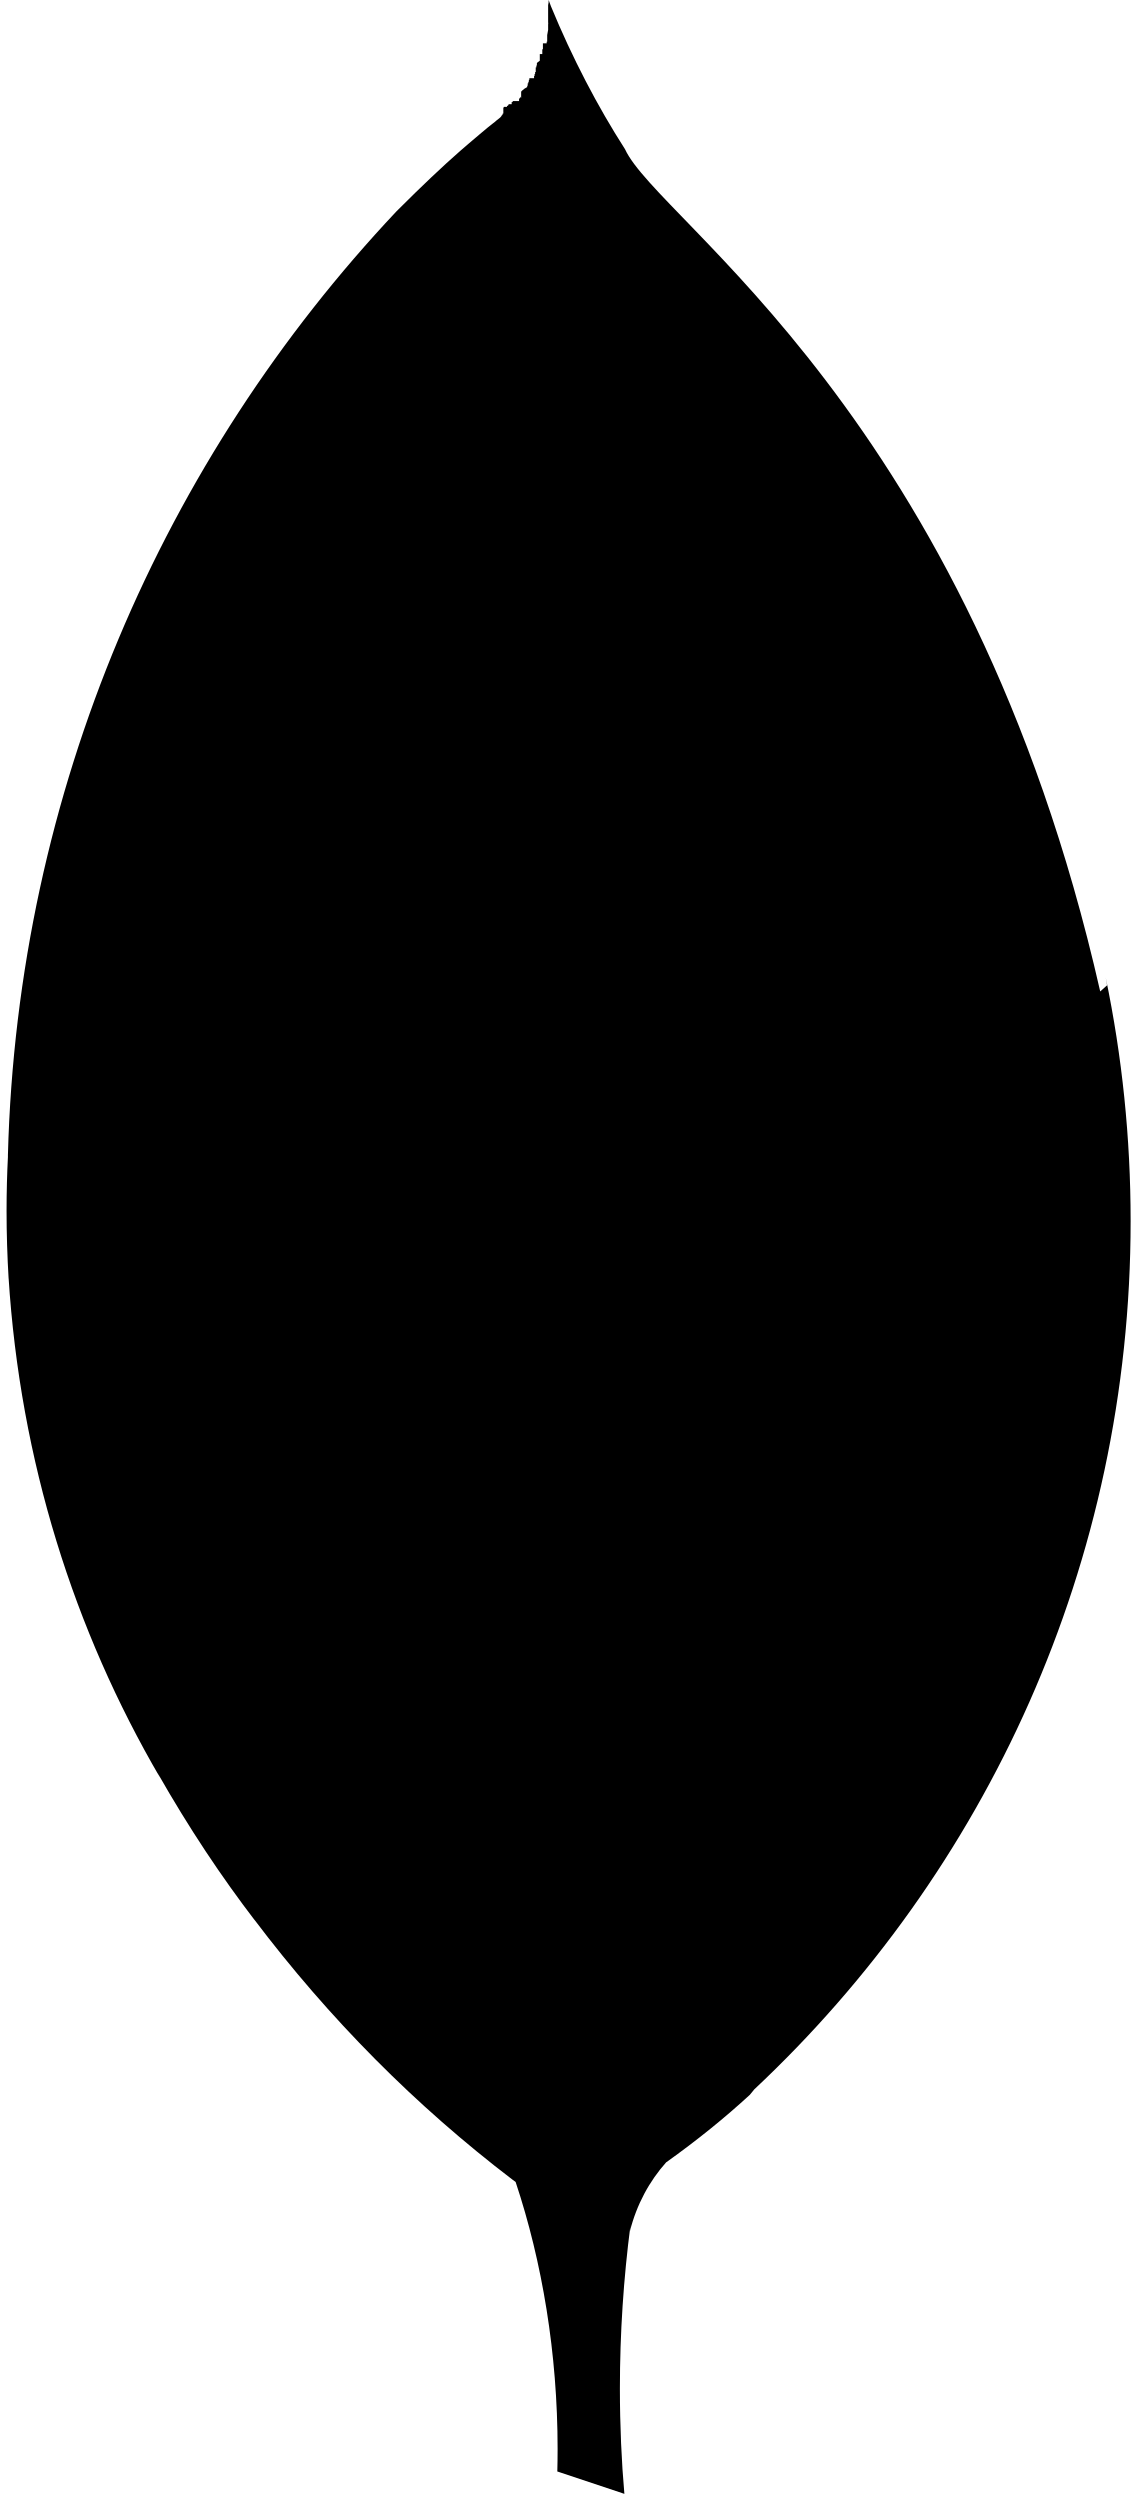
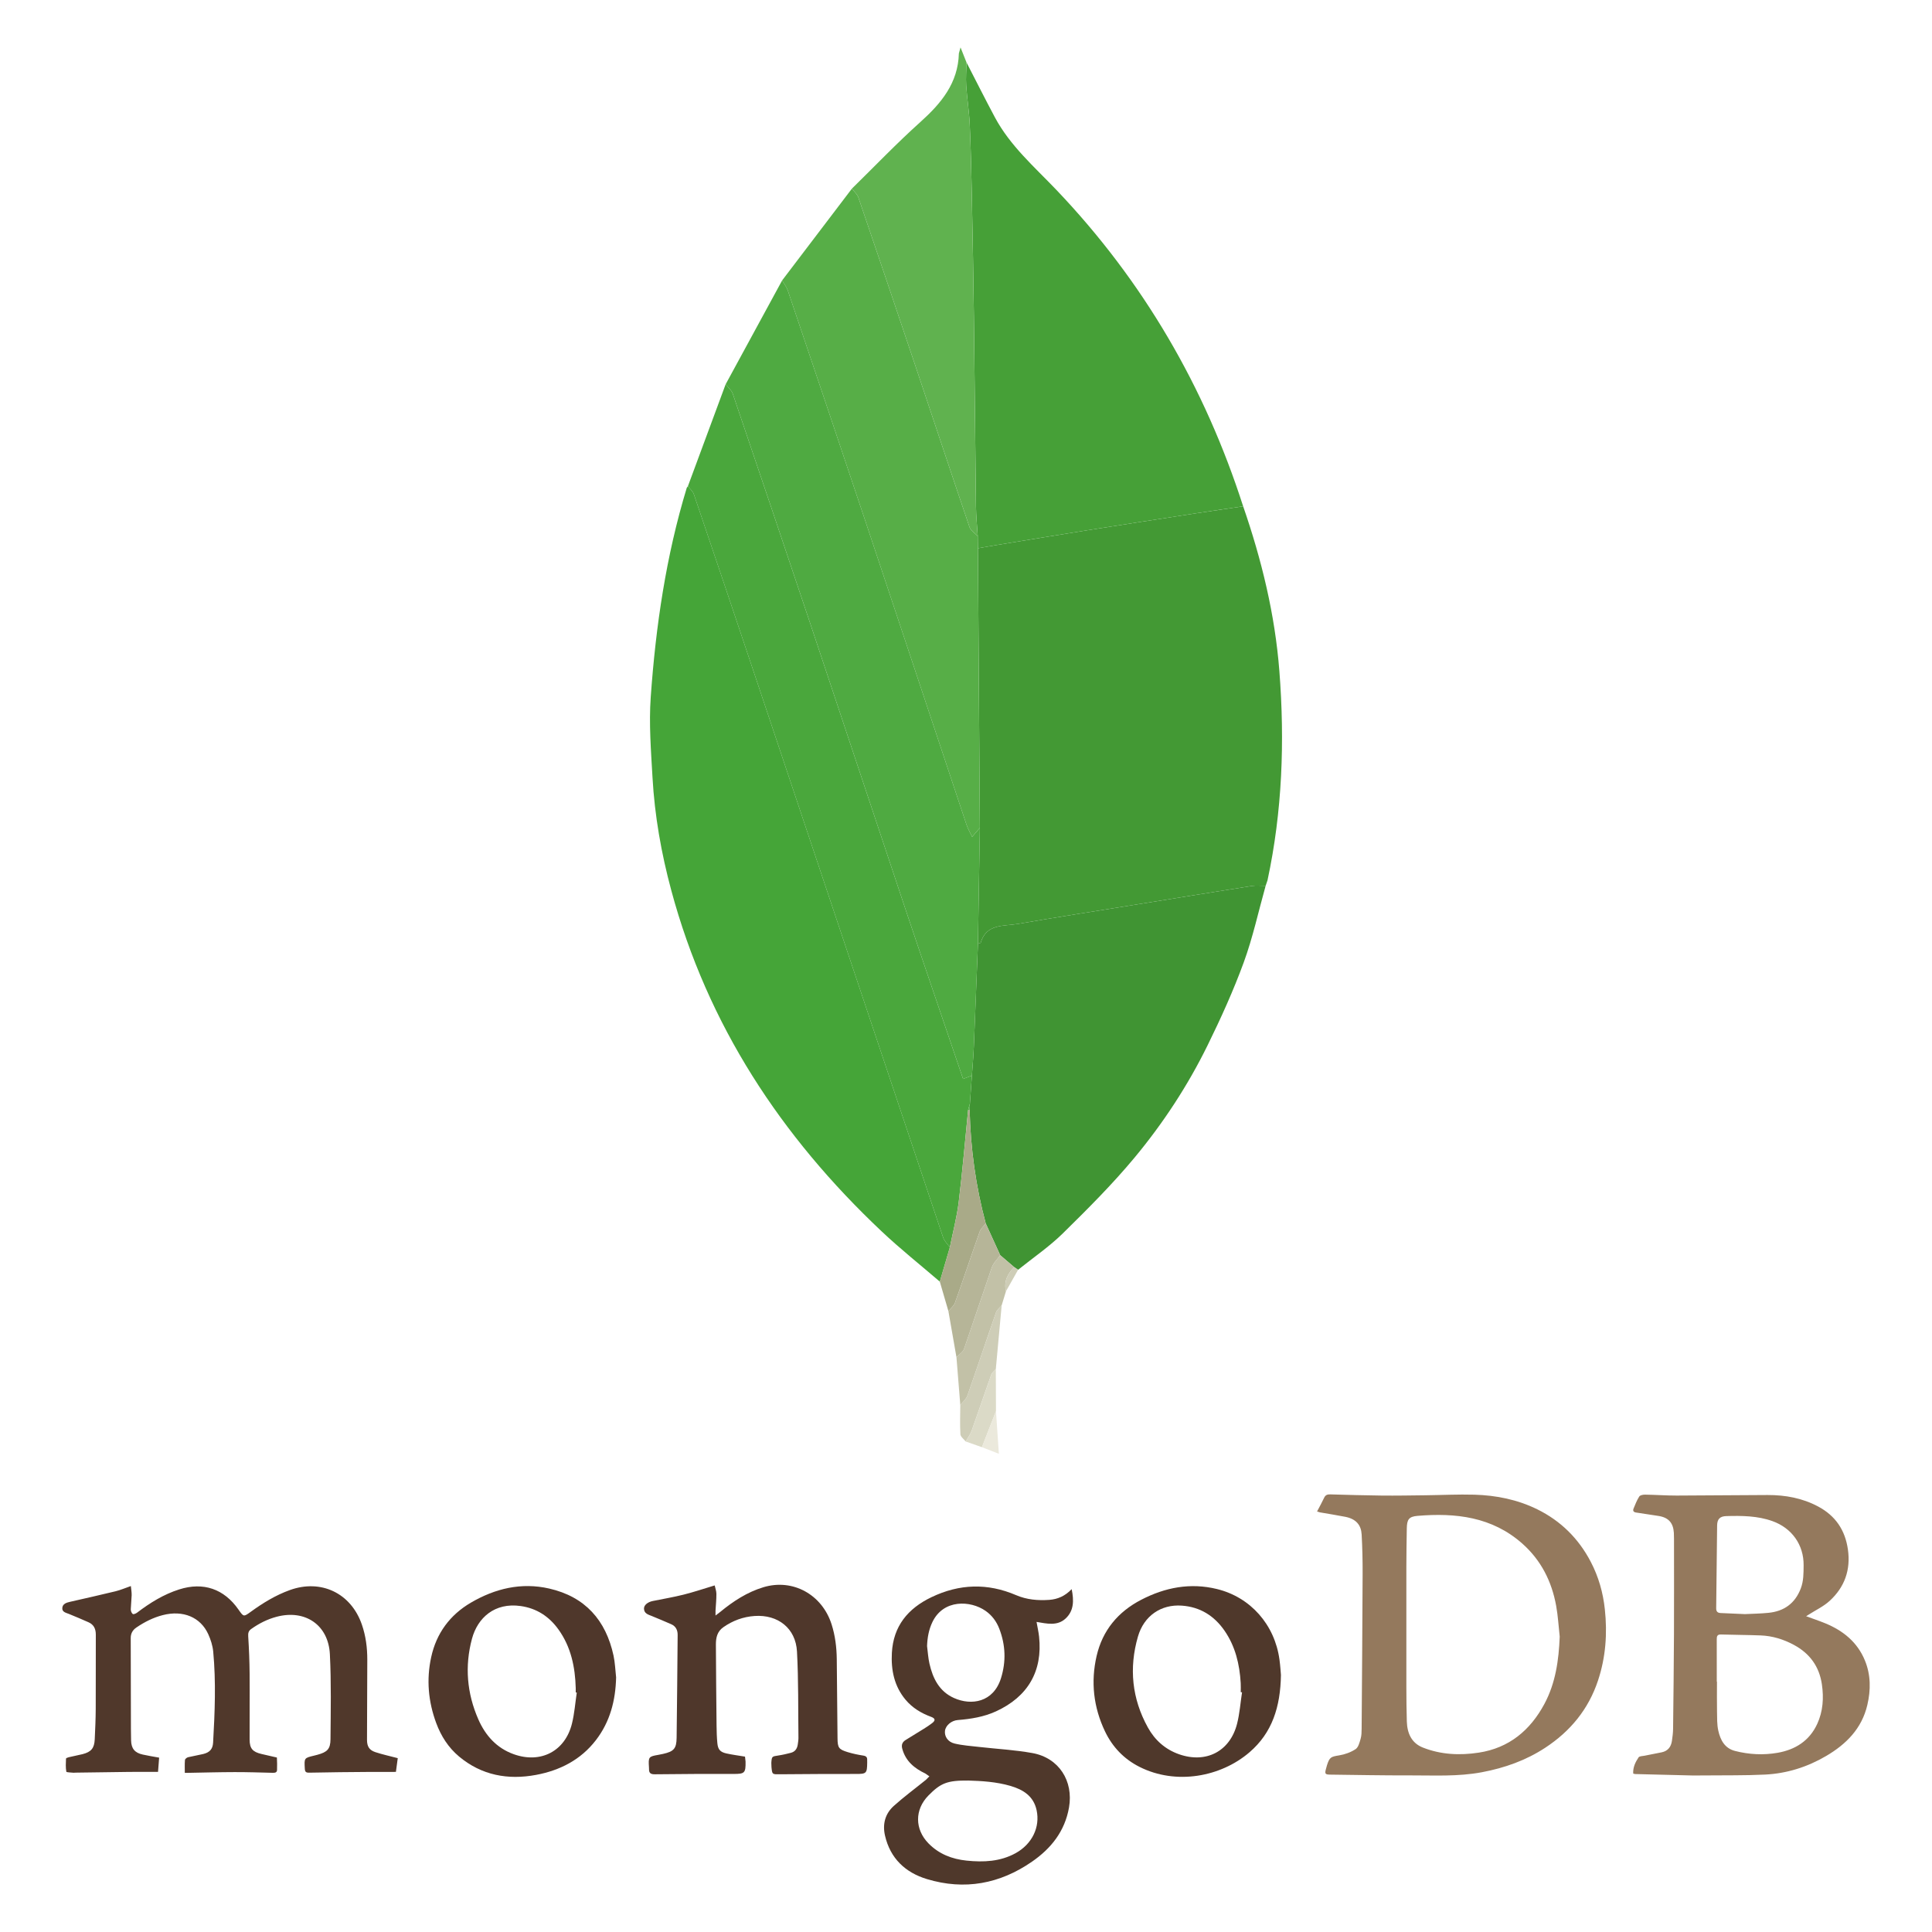
- <svg xmlns="http://www.w3.org/2000/svg" viewBox="0 0 11 24">
-   <path d="m10.562 9.518c-1.263-5.56-4.242-7.387-4.562-8.086-.262-.408-.508-.879-.711-1.372l-.022-.06c0 .019 0 .031-.005.049v.013.039.015.026.026.012s0 .009 0 .013v-.001.021c0 .003.001.007.001.011s0 .007-.001.011v.02.032l-.009.05v.01.006s0 .004 0 .006v.041h-.005v.016h-.036v.057h-.006v.046h-.024v.038.003s0 .002 0 .003v.01.005s0 .003 0 .005l-.023.017-.005.007v.022h-.005v.018h-.006v.045h-.006v.019h-.005v.018h-.005v.022h-.045v.015h-.005v.019h-.005v.015h-.006v.023h-.005v.006s0 0 0 0v.003s0 .002 0 .004c-.019.009-.035.021-.049.034-.003.003-.006.006-.009.01s0 0 0 0v.058h-.005v-.008h-.005v.01h-.005v.008h-.005v.022h-.061v.01h-.01v.02h-.03v.01h-.005v.006h-.01v.01h-.03v.006h-.005v.058h-.006v.01h-.005v.006h-.005v.006c-.004.006-.009.011-.014.016l-.012.01c-.014.01-.027.021-.039.032-.008.006-.015.011-.022.017l-.049.039-.074.062c-.057.047-.117.1-.186.159-.169.148-.37.338-.6.568l-.015.015c-2.234 2.374-3.637 5.553-3.729 9.059v.018c-.008.155-.013.336-.013.518 0 .22.007.439.02.656l-.001-.03v.009c.112 1.765.628 3.389 1.456 4.808l-.028-.052c.308.54.614.999.948 1.435l-.022-.03c.727.963 1.555 1.795 2.483 2.503l.031.023c.255.766.403 1.647.403 2.563 0 .076-.001.152-.003.227v-.011l.644.215c-.027-.303-.043-.655-.043-1.01 0-.533.035-1.058.102-1.572l-.006.061c.065-.257.186-.48.35-.664l-.001.002c.298-.213.559-.424.806-.651l-.006.006c.018-.019.028-.036.044-.054 2.227-2.09 3.614-5.051 3.614-8.337 0-.801-.082-1.582-.239-2.337l.013.074z" />
+ <svg xmlns="http://www.w3.org/2000/svg" viewBox="0 0 128 128">
+   <path fill="#94795D" fill-rule="evenodd" d="M87.259 100.139c.169-.325.331-.612.469-.909.087-.19.221-.228.41-.223 1.133.032 2.266.067 3.4.078.963.01 1.928-.008 2.892-.019 1.086-.013 2.172-.07 3.257-.039 1.445.042 2.853.325 4.16.968 1.561.769 2.742 1.94 3.547 3.483.514.985.812 2.03.931 3.14.172 1.608.059 3.179-.451 4.717-.632 1.906-1.832 3.365-3.499 4.458-1.283.841-2.69 1.338-4.198 1.622-1.596.301-3.197.204-4.798.209-1.756.007-3.511-.031-5.267-.051-.307-.003-.351-.061-.27-.354l.075-.27c.171-.538.263-.562.809-.652.378-.061.77-.203 1.087-.413.184-.122.26-.44.332-.685.062-.214.065-.449.067-.675.025-3.425.051-6.849.065-10.272.003-.865-.017-1.732-.065-2.596-.034-.605-.357-1.019-1.077-1.162-.56-.111-1.124-.197-1.687-.296l-.189-.059zm16.076 8.293c-.076-.682-.113-1.37-.235-2.042-.292-1.613-.998-3.018-2.238-4.119-2.005-1.779-4.419-2.053-6.949-1.841-.576.048-.7.245-.709.837-.014.84-.028 1.68-.029 2.52-.004 2.664-.004 5.328 0 7.992.001.758.009 1.516.031 2.272.024.774.305 1.429 1.063 1.729 1.195.473 2.452.529 3.706.336 2.003-.307 3.404-1.474 4.344-3.223.744-1.388.954-2.903 1.016-4.461zM108.204 117.503c-.024-.415.146-.758.356-1.073.057-.085.253-.081.388-.108l1.146-.227c.405-.086.618-.358.675-.755.038-.262.074-.527.077-.792.025-2.097.049-4.194.059-6.291.01-2.1.002-4.2.002-6.3l-.009-.401c-.041-.675-.367-1.025-1.037-1.124l-1.453-.221c-.179-.024-.244-.11-.179-.269.112-.271.219-.552.377-.796.059-.09.258-.125.392-.122.694.01 1.388.062 2.082.061l6.041-.036c1.164-.001 2.288.202 3.332.759 1.149.612 1.792 1.559 1.976 2.849.192 1.355-.219 2.497-1.209 3.404-.407.374-.934.618-1.406.922l-.154.096c.438.161.855.3 1.261.466 1.188.487 2.133 1.248 2.633 2.463.395.959.395 1.959.161 2.953-.364 1.556-1.389 2.591-2.722 3.374-1.251.735-2.605 1.163-4.047 1.235-1.33.067-2.666.042-3.999.057l-.772.004c-1.284-.029-2.569-.062-3.854-.096l-.117-.032zm5.537-6.089h.013c0 .658-.009 1.316.003 1.974.008.426-.007.864.085 1.274.138.613.418 1.166 1.106 1.342.929.239 1.878.287 2.818.124 1.177-.205 2.116-.795 2.631-1.916.382-.833.439-1.716.308-2.618-.174-1.188-.805-2.05-1.854-2.615-.688-.371-1.422-.598-2.204-.628-.876-.033-1.753-.035-2.629-.062-.246-.007-.28.118-.279.32.005.934.002 1.869.002 2.805zm1.865-4.475c.479-.024 1.021-.031 1.56-.085 1.032-.103 1.759-.622 2.138-1.609.193-.501.185-1.017.19-1.538.015-1.357-.777-2.469-2.066-2.929-.995-.355-2.021-.361-3.053-.333-.418.011-.605.194-.611.615l-.062 5.489c-.003.218.091.312.303.319l1.601.071z" clip-rule="evenodd" />
+   <path fill="#50382B" fill-rule="evenodd" d="M10.543 116.448l-.073.944c-.68 0-1.307-.005-1.934.002-1.181.012-2.362.031-3.544.048l-.114.007c-.169-.02-.476-.02-.484-.07-.05-.281-.034-.576-.021-.867.001-.033.116-.075.183-.091l.919-.205c.573-.149.775-.396.802-.988.031-.667.062-1.335.065-2.002.009-1.642-.001-3.282.006-4.924.001-.384-.132-.67-.49-.826-.426-.188-.854-.372-1.285-.546-.204-.082-.469-.127-.445-.401.024-.279.281-.352.523-.407 1.002-.229 2.005-.452 3.004-.696.322-.079.63-.212 1.015-.346.02.208.057.406.053.604l-.059.941c-.001.106.054.248.133.307.048.037.209-.03.289-.092.854-.65 1.758-1.211 2.789-1.538 1.597-.507 2.968-.037 3.928 1.34.338.485.339.485.808.146.805-.585 1.647-1.101 2.589-1.441 2.068-.747 4.055.201 4.774 2.284.262.756.362 1.537.36 2.335l-.019 5.298c-.001.437.144.686.56.822.467.153.951.258 1.477.396l-.122.911c-.598 0-1.148-.004-1.698.001-1.344.012-2.688.019-4.031.05-.234.006-.295-.052-.307-.271-.039-.701-.045-.7.615-.858l.222-.057c.645-.176.86-.374.865-1.028.015-1.878.054-3.761-.041-5.635-.099-1.944-1.642-2.979-3.526-2.481-.615.162-1.172.446-1.69.814-.175.125-.208.269-.194.488.053.828.086 1.657.093 2.486.012 1.451-.006 2.902 0 4.354.002.588.203.813.784.949l.863.199.16.036c.012.276.023.552.01.828-.008.173-.142.188-.292.185-.839-.021-1.679-.049-2.518-.047-1.021.002-2.041.031-3.061.049h-.24c0-.293-.014-.573.01-.852.005-.067.123-.161.204-.182l1.006-.213c.427-.105.631-.324.655-.758.114-2.01.196-4.021.007-6.03-.037-.39-.164-.786-.326-1.145-.515-1.138-1.674-1.613-3.011-1.271-.635.162-1.208.453-1.75.82-.256.174-.378.404-.378.695 0 2.005.007 4.01.013 6.014l.011.773c.012.539.241.823.776.939.344.078.692.131 1.082.203z" clip-rule="evenodd" />
+   <path fill="#4F382B" fill-rule="evenodd" d="M71.001 105.285c.155.754.152 1.432-.402 1.946-.55.511-1.246.339-1.925.225.063.358.133.662.167.97.247 2.289-.738 3.988-2.861 4.959-.802.366-1.653.502-2.522.572-.432.034-.81.364-.851.719-.042.36.184.73.636.838.533.127 1.089.163 1.636.226 1.174.134 2.361.195 3.521.405 1.754.316 2.733 1.847 2.424 3.609-.275 1.568-1.183 2.709-2.449 3.584-2.133 1.478-4.473 1.91-6.965 1.156-1.425-.432-2.43-1.369-2.777-2.885-.174-.759.011-1.446.582-1.961.679-.61 1.418-1.154 2.129-1.73l.23-.231-.264-.185c-.725-.344-1.305-.815-1.53-1.633-.077-.277.003-.459.238-.601.4-.241.798-.486 1.193-.735.186-.116.37-.236.543-.37.236-.18.215-.314-.067-.418-.656-.242-1.239-.593-1.691-1.133-.755-.901-.969-1.974-.907-3.107.097-1.77 1.058-2.936 2.62-3.686 1.857-.891 3.72-.947 5.613-.135.7.3 1.438.364 2.189.312.561-.04 1.051-.252 1.49-.711zm-6.843 12.681c-1.394-.012-1.831.16-2.649.993-.916.934-.911 2.229.003 3.167.694.711 1.56 1.044 2.523 1.144 1.125.116 2.233.069 3.255-.494 1.09-.603 1.632-1.723 1.387-2.851-.203-.931-.889-1.357-1.724-1.602-.95-.278-1.932-.331-2.795-.357zm-2.738-8.908c.051.387.072.779.158 1.158.223.982.65 1.845 1.627 2.282 1.147.515 2.612.294 3.114-1.316.344-1.103.302-2.198-.113-3.274-.185-.48-.483-.886-.91-1.184-.996-.695-2.793-.787-3.525.749-.238.499-.331 1.03-.351 1.585z" clip-rule="evenodd" />
+   <path fill="#4F372B" fill-rule="evenodd" d="M47.35 105.038c.037.171.111.365.113.56.003.371-.037.742-.058 1.113v.322l.314-.24c.86-.708 1.784-1.311 2.86-1.636 1.942-.585 3.882.478 4.515 2.456.24.752.335 1.525.344 2.311.02 1.746.032 3.492.05 5.238.006.627.078.739.671.92.336.103.683.175 1.03.229.191.03.273.105.263.292l.002.172c-.007.723-.057.756-.758.754-1.678-.003-3.355.007-5.033.021-.5.004-.501.019-.551-.475l-.01-.284c.031-.426.041-.422.46-.484.282-.042.562-.107.837-.179.283-.073.419-.282.457-.562.019-.142.044-.284.043-.426-.024-1.908.007-3.818-.097-5.723-.084-1.541-1.26-2.459-2.807-2.354-.759.053-1.445.306-2.071.743-.413.289-.496.706-.494 1.155.008 1.784.025 3.568.044 5.353.004.391.015.782.052 1.17.039.424.188.595.604.687.398.088.804.139 1.229.21l.036.328c.014.765-.066.822-.809.819-1.735-.007-3.47.004-5.204.023-.273.004-.389-.082-.382-.348l-.004-.114c-.045-.689-.025-.715.627-.827l.308-.062c.706-.159.887-.347.897-1.064.033-2.271.045-4.541.068-6.812.003-.326-.12-.579-.424-.714-.426-.188-.856-.367-1.287-.544-.238-.098-.51-.16-.519-.489-.006-.232.242-.437.581-.506.681-.138 1.368-.253 2.041-.422.67-.167 1.328-.391 2.062-.611z" clip-rule="evenodd" />
+   <path fill="#4F382B" fill-rule="evenodd" d="M84.865 110.97c-.032 2.121-.583 3.836-2.083 5.123-1.9 1.633-4.864 2.188-7.287.967-1.034-.521-1.794-1.32-2.289-2.357-.759-1.595-.949-3.272-.553-4.99.392-1.699 1.421-2.93 2.961-3.727 1.584-.819 3.252-1.139 5.011-.709 2.225.543 3.824 2.357 4.142 4.667.057.405.079.815.098 1.026zm-2.577 1.149l-.086-.01c0-.2.011-.4-.002-.6-.073-1.246-.353-2.433-1.075-3.476-.685-.988-1.618-1.571-2.832-1.656-1.359-.096-2.501.664-2.902 2.052-.602 2.084-.398 4.115.66 6.024.461.832 1.144 1.446 2.059 1.769 1.793.631 3.383-.186 3.85-2.022.172-.678.222-1.387.328-2.081z" clip-rule="evenodd" />
+   <path fill="#4F372B" fill-rule="evenodd" d="M40.819 111.134c-.037 1.522-.396 2.929-1.336 4.152-1.007 1.31-2.391 2.01-3.965 2.305-1.861.348-3.609.032-5.104-1.217-.71-.594-1.195-1.355-1.515-2.221-.525-1.42-.656-2.875-.333-4.358.345-1.587 1.241-2.8 2.63-3.614 1.606-.939 3.339-1.358 5.19-.936 2.38.544 3.754 2.095 4.262 4.443.102.474.116.964.171 1.446zm-2.606 1.004l-.069-.01v-.286c-.039-1.396-.312-2.726-1.145-3.886-.617-.861-1.443-1.401-2.502-1.552-1.726-.246-2.854.778-3.228 2.169-.488 1.817-.335 3.612.42 5.335.471 1.074 1.215 1.911 2.358 2.317 1.782.633 3.396-.205 3.847-2.034.166-.669.216-1.367.319-2.053z" clip-rule="evenodd" />
+   <path fill="#439934" fill-rule="evenodd" d="M82.362 33.544c1.227 3.547 2.109 7.168 2.4 10.92.36 4.656.196 9.28-.786 13.859l-.126.366c-.308.001-.622-.038-.923.009-2.543.4-5.083.814-7.624 1.226-2.627.426-5.256.835-7.878 1.289-.929.16-2.079-.031-2.454 1.253l-.18.061.127-7.678-.129-18.526 1.224-.21c2.001-.327 4.002-.66 6.006-.979 2.39-.379 4.782-.749 7.174-1.119 1.056-.162 2.113-.313 3.169-.471z" clip-rule="evenodd" />
+   <path fill="#45A538" fill-rule="evenodd" d="M62.265 84.911c-1.291-1.11-2.627-2.171-3.864-3.339-6.658-6.28-11.529-13.673-13.928-22.586-.661-2.452-1.101-4.945-1.243-7.479-.1-1.774-.243-3.563-.117-5.328.333-4.693 1.012-9.341 2.388-13.862l.076-.105c.134.178.326.336.394.537 1.344 3.956 2.677 7.916 4.004 11.879 4.169 12.451 8.333 24.905 12.509 37.354.082.243.293.442.445.661l-.664 2.268z" clip-rule="evenodd" />
+   <path fill="#46A037" fill-rule="evenodd" d="M82.362 33.544c-1.057.157-2.114.309-3.169.471-2.392.37-4.784.74-7.174 1.119-2.003.318-4.004.651-6.006.979l-1.224.21-.01-.798c-.041-.656-.109-1.312-.118-1.968l-.137-12.554c-.032-2.619-.08-5.238-.133-7.856-.033-1.627-.068-3.255-.141-4.88-.04-.873-.181-1.742-.237-2.615-.033-.502.011-1.008.022-1.512.624 1.209 1.235 2.427 1.876 3.627 1.013 1.897 2.628 3.295 4.083 4.82 5.746 6.031 9.825 13.039 12.368 20.957z" clip-rule="evenodd" />
+   <path fill="#409433" fill-rule="evenodd" d="M64.792 62.527l.18-.061c.375-1.284 1.525-1.093 2.454-1.253 2.622-.454 5.251-.863 7.878-1.289 2.541-.411 5.081-.825 7.624-1.226.301-.047.615-.008.923-.009-.475 1.696-.849 3.429-1.452 5.078-.685 1.87-1.513 3.696-2.392 5.486-1.314 2.675-2.951 5.171-4.853 7.458-1.466 1.762-3.1 3.393-4.737 5.002-.906.889-1.972 1.614-2.966 2.414l-.258-.176-.927-.792-.959-2.104c-.661-2.462-1.007-4.968-1.065-7.516l.018-.428.131-1.854c.043-.633.101-1.265.128-1.898.096-2.276.182-4.554.273-6.832z" clip-rule="evenodd" />
+   <path fill="#4FAA41" fill-rule="evenodd" d="M64.792 62.527c-.09 2.278-.176 4.557-.273 6.835-.027.634-.084 1.266-.128 1.898l-.584.221c-1.298-3.821-2.597-7.602-3.867-11.392-2.101-6.271-4.176-12.551-6.274-18.824-1.693-5.062-3.401-10.121-5.118-15.176-.081-.236-.311-.422-.471-.631l3.74-6.877c.129.223.298.432.379.672 1.73 5.12 3.457 10.241 5.169 15.367 2.228 6.67 4.441 13.343 6.667 20.014.089.266.235.512.375.811l.512-.596c-.043 2.56-.085 5.118-.127 7.678z" clip-rule="evenodd" />
+   <path fill="#4AA73C" fill-rule="evenodd" d="M48.076 25.458c.161.209.391.395.471.631 1.717 5.055 3.425 10.113 5.118 15.176 2.098 6.273 4.173 12.553 6.274 18.824 1.27 3.79 2.569 7.57 3.867 11.392l.584-.221-.131 1.854-.119.427c-.203 2.029-.374 4.062-.622 6.087-.124 1.015-.389 2.011-.59 3.015-.151-.219-.363-.418-.445-.661-4.177-12.449-8.34-24.903-12.509-37.354-1.327-3.963-2.661-7.923-4.004-11.879-.068-.201-.26-.359-.394-.537l2.5-6.754z" clip-rule="evenodd" />
+   <path fill="#57AE47" fill-rule="evenodd" d="M64.918 54.849l-.512.596c-.14-.299-.286-.545-.375-.811-2.226-6.671-4.439-13.344-6.667-20.014-1.712-5.126-3.439-10.247-5.169-15.367-.081-.24-.25-.449-.379-.672l4.625-6.084c.146.194.354.367.429.586 1.284 3.76 2.556 7.523 3.822 11.289 1.182 3.518 2.346 7.04 3.542 10.552.08.235.359.401.545.601l.01.798.129 18.526z" clip-rule="evenodd" />
+   <path fill="#60B24F" fill-rule="evenodd" d="M64.779 35.525c-.187-.199-.465-.365-.545-.601-1.195-3.512-2.36-7.034-3.542-10.552-1.266-3.766-2.538-7.529-3.822-11.289-.075-.219-.283-.392-.429-.586 1.504-1.473 2.961-2.999 4.526-4.404 1.391-1.248 2.509-2.586 2.561-4.559l.11-.393.396.998c-.01.504-.055 1.01-.022 1.512.057.873.198 1.742.237 2.615.073 1.625.108 3.253.141 4.88.053 2.618.101 5.237.133 7.856l.137 12.554c.01.657.079 1.313.119 1.969z" clip-rule="evenodd" />
+   <path fill="#A9AA88" fill-rule="evenodd" d="M62.929 82.642c.201-1.004.466-2 .59-3.015.248-2.024.419-4.058.622-6.087l.051-.008.05.009c.058 2.548.404 5.054 1.065 7.516-.135.178-.324.335-.396.535-.555 1.566-1.079 3.145-1.637 4.71-.076.214-.29.381-.439.568l-.571-1.96.665-2.268z" clip-rule="evenodd" />
+   <path fill="#B6B598" fill-rule="evenodd" d="M62.835 86.871c.149-.188.363-.354.439-.568.558-1.565 1.082-3.144 1.637-4.71.071-.2.261-.357.396-.535l.959 2.104c-.189.268-.451.511-.556.81l-1.836 5.392c-.076.217-.333.369-.507.552l-.532-3.045z" clip-rule="evenodd" />
+   <path fill="#C2C1A7" fill-rule="evenodd" d="M63.367 89.915c.173-.183.431-.335.507-.552l1.836-5.392c.104-.299.367-.542.556-.81l.928.791c-.448.443-.697.955-.547 1.602l-.282.923c-.128.158-.314.296-.377.477-.641 1.836-1.252 3.682-1.898 5.517-.082.232-.309.415-.468.621l-.255-3.177z" clip-rule="evenodd" />
+   <path fill="#CECDB7" fill-rule="evenodd" d="M63.621 93.091c.16-.206.387-.389.468-.621.646-1.835 1.258-3.681 1.898-5.517.063-.181.249-.318.377-.477l-.389 4.236c-.104.12-.254.225-.304.364l-1.294 3.708c-.091.253-.265.479-.401.716-.121-.158-.337-.311-.347-.475-.038-.642-.011-1.289-.008-1.934z" clip-rule="evenodd" />
+   <path fill="#DBDAC7" fill-rule="evenodd" d="M63.977 95.501c.136-.237.31-.463.401-.716l1.294-3.708c.05-.14.201-.244.304-.364l.01 2.78-.931 2.387-1.078-.379z" clip-rule="evenodd" />
+   <path fill="#EBE9DC" fill-rule="evenodd" d="M65.055 95.88l.931-2.387.192 2.824-1.123-.437z" clip-rule="evenodd" />
+   <path fill="#CECDB7" fill-rule="evenodd" d="M66.646 85.554c-.149-.646.099-1.158.547-1.602l.258.176-.805 1.426z" clip-rule="evenodd" />
+   <path fill="#4FAA41" fill-rule="evenodd" d="M64.242 73.542l-.05-.009-.051.008.119-.427-.018.428z" clip-rule="evenodd" />
</svg>
